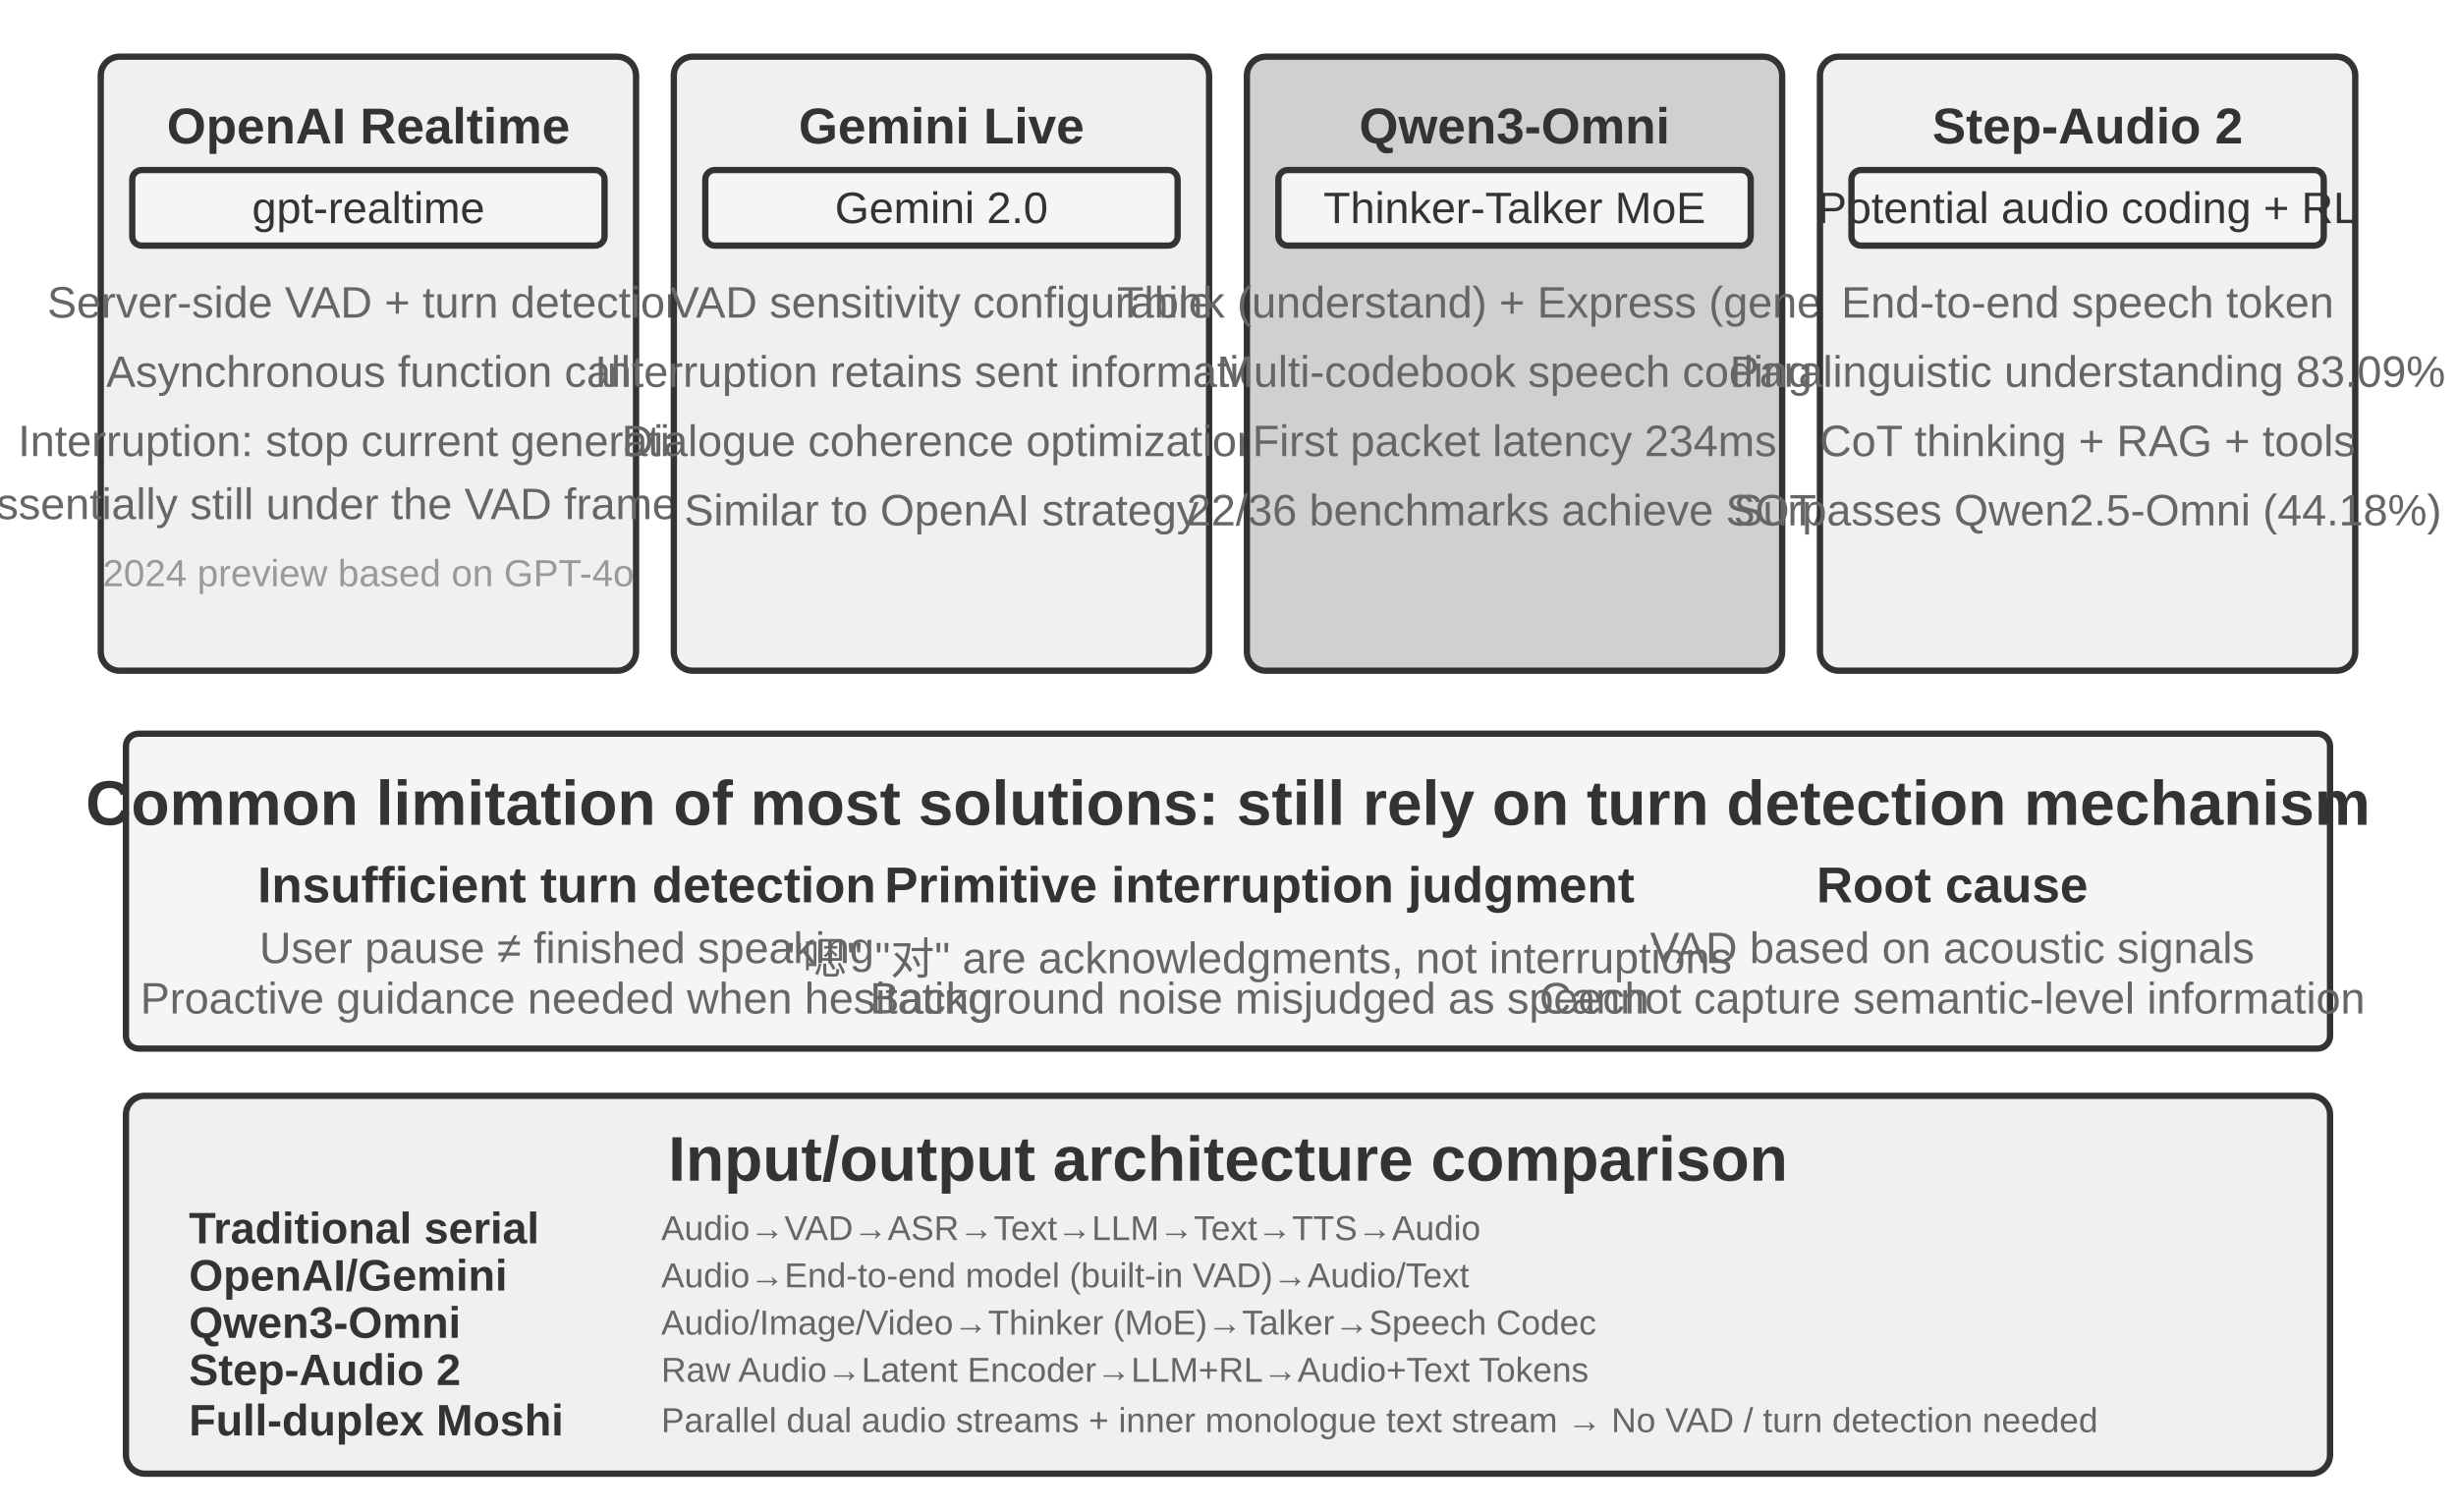
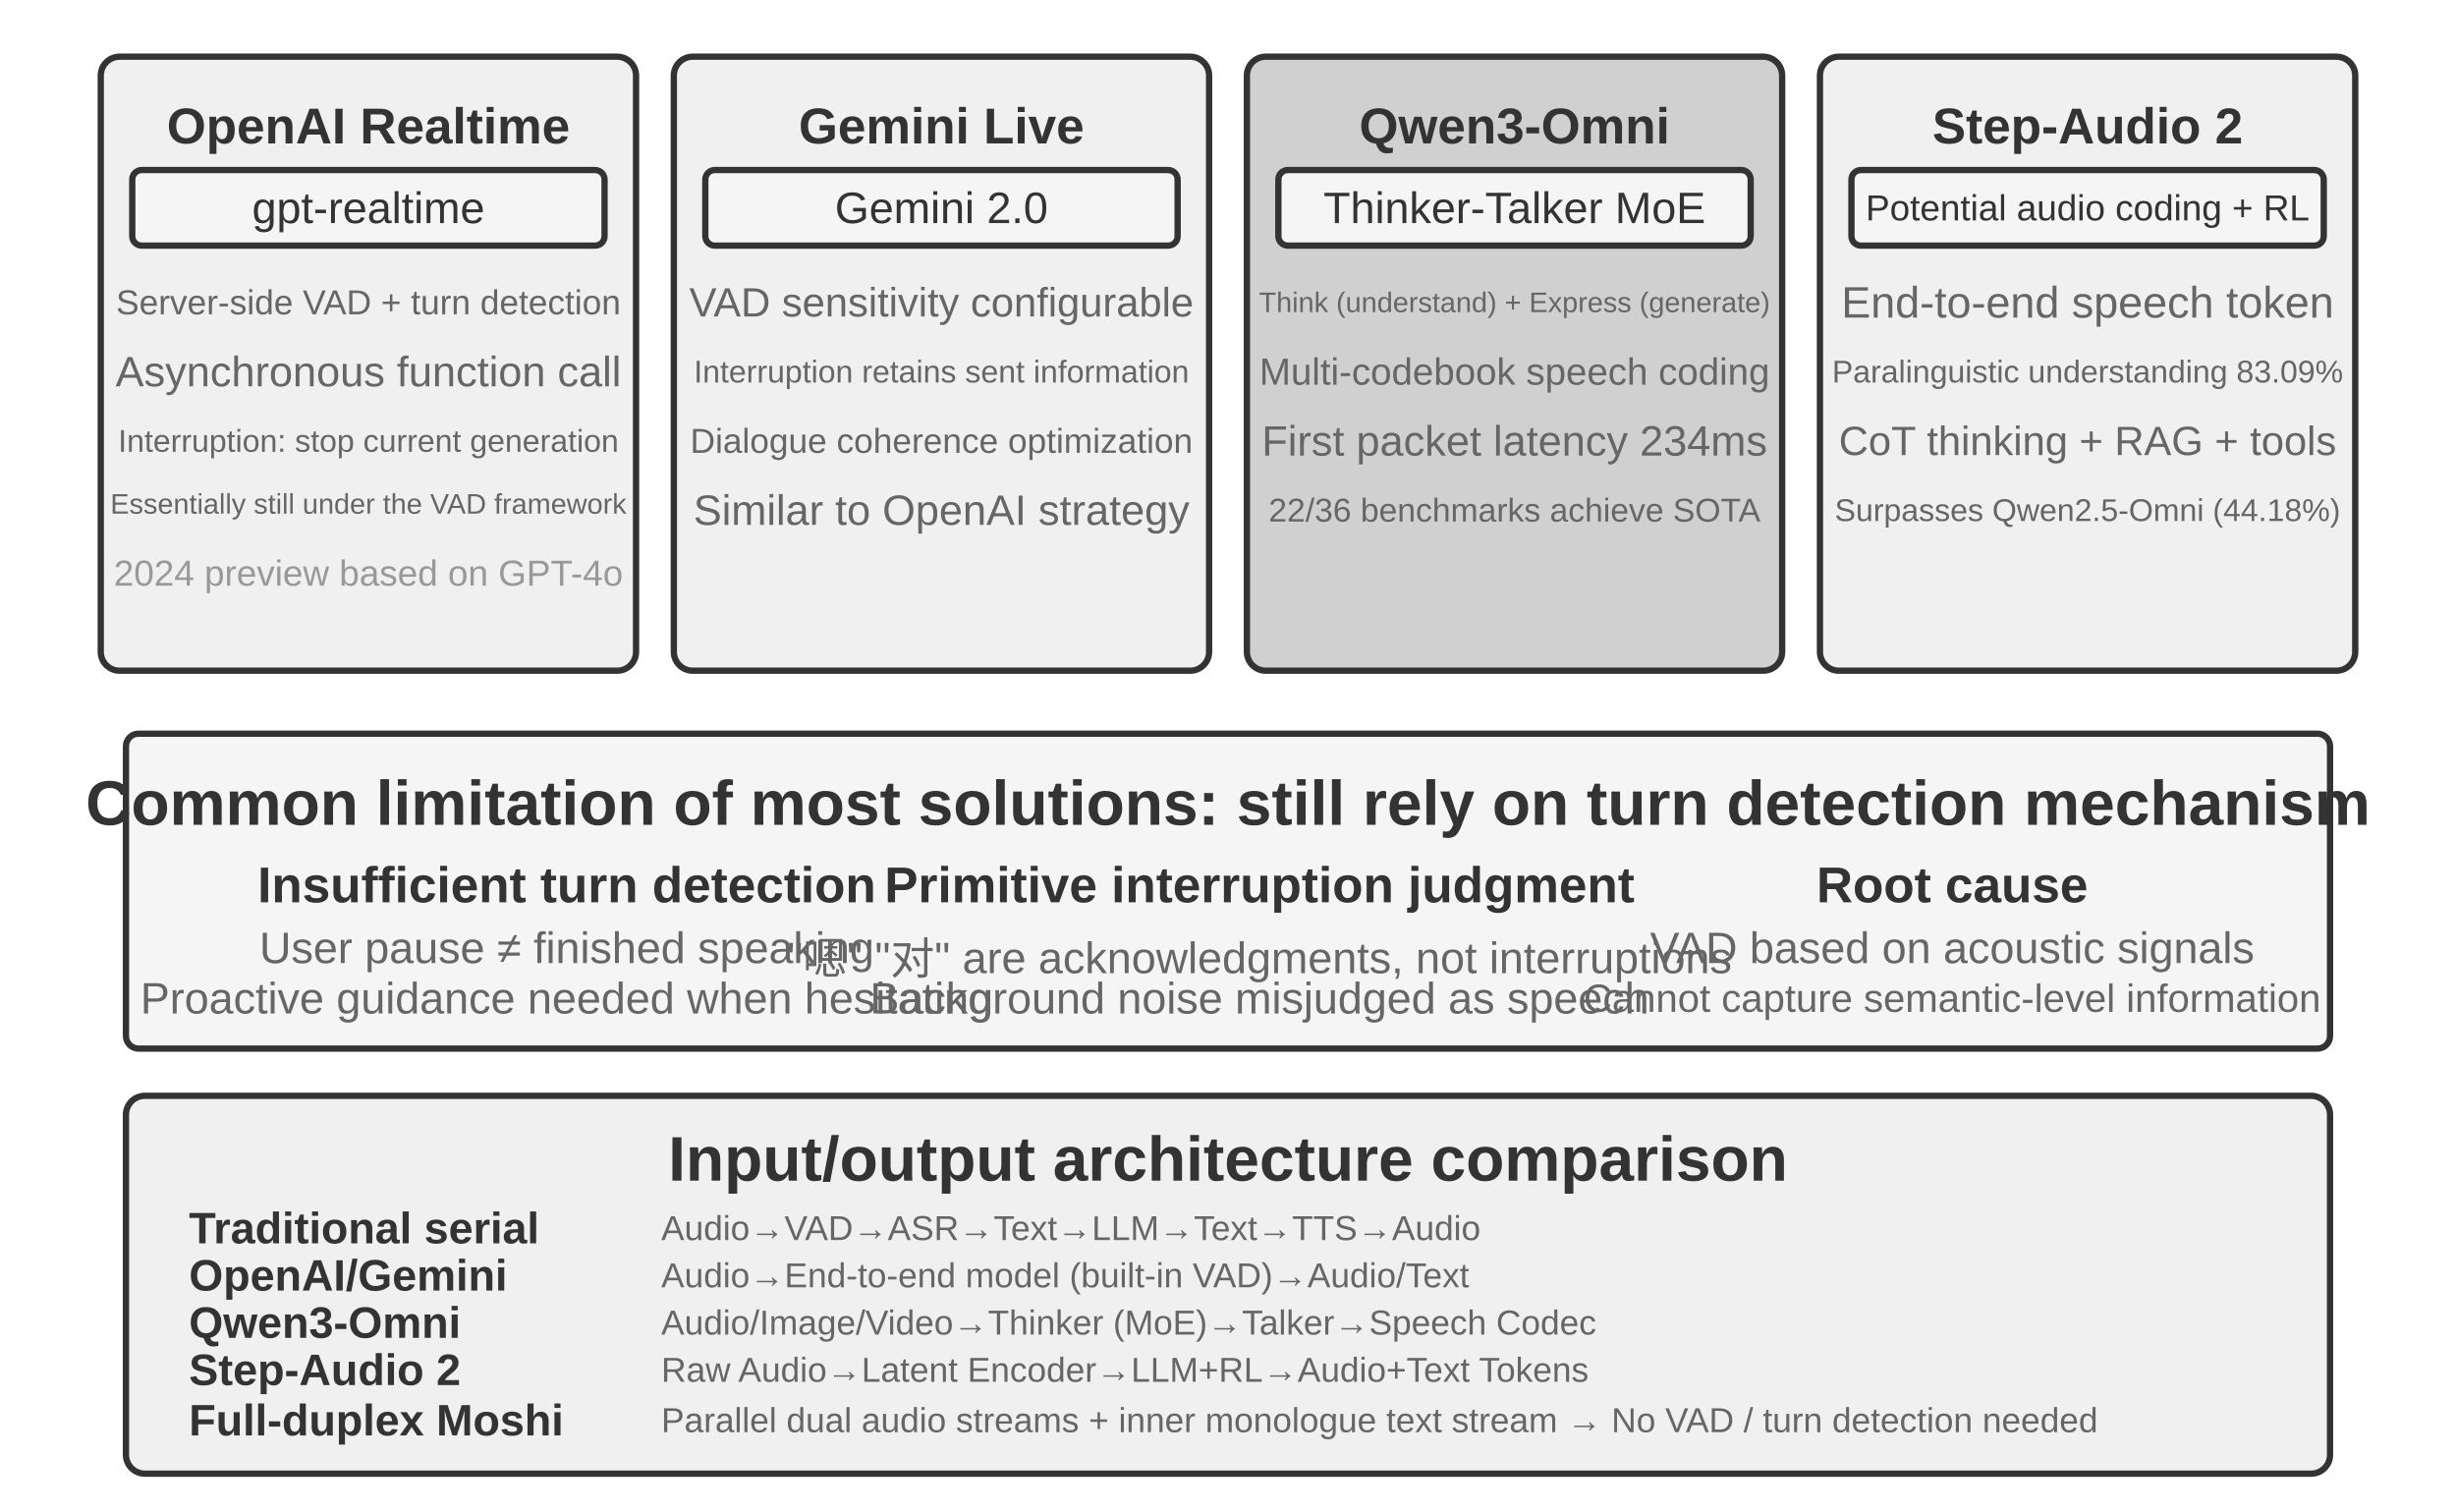
<svg xmlns="http://www.w3.org/2000/svg" viewBox="0 40 780 480" width="780" height="480" style="background:#ffffff">
  <defs>
    <marker id="ah" markerWidth="12" markerHeight="8" refX="12" refY="4" orient="auto">
      <polygon points="0 0, 12 4, 0 8" fill="#333333" />
    </marker>
    <marker id="ah-light" markerWidth="12" markerHeight="8" refX="12" refY="4" orient="auto">
      <polygon points="0 0, 12 4, 0 8" fill="#999999" />
    </marker>
  </defs>
  <rect x="32" y="58" width="170" height="195" rx="6" fill="#f0f0f0" stroke="#333333" stroke-width="2" />
  <text x="117" y="80" font-family="Arial, 'Helvetica Neue', Helvetica, 'PingFang SC', 'Microsoft YaHei', sans-serif" font-size="16" fill="#333333" text-anchor="middle" dominant-baseline="central" font-weight="bold">OpenAI Realtime</text>
  <rect x="42" y="94" width="150" height="24" rx="3" fill="#f5f5f5" stroke="#333333" stroke-width="2" />
  <text x="117" y="106" font-family="Arial, 'Helvetica Neue', Helvetica, 'PingFang SC', 'Microsoft YaHei', sans-serif" font-size="14" fill="#333333" text-anchor="middle" dominant-baseline="central" font-weight="normal">gpt-realtime</text>
-   <text x="117" y="136" font-family="Arial, 'Helvetica Neue', Helvetica, 'PingFang SC', 'Microsoft YaHei', sans-serif" font-size="14" fill="#666666" text-anchor="middle" dominant-baseline="central" font-weight="normal">Server-side VAD + turn detection</text>
-   <text x="117" y="158" font-family="Arial, 'Helvetica Neue', Helvetica, 'PingFang SC', 'Microsoft YaHei', sans-serif" font-size="14" fill="#666666" text-anchor="middle" dominant-baseline="central" font-weight="normal">Asynchronous function call</text>
-   <text x="117" y="180" font-family="Arial, 'Helvetica Neue', Helvetica, 'PingFang SC', 'Microsoft YaHei', sans-serif" font-size="14" fill="#666666" text-anchor="middle" dominant-baseline="central" font-weight="normal">Interruption: stop current generation</text>
-   <text x="117" y="200" font-family="Arial, 'Helvetica Neue', Helvetica, 'PingFang SC', 'Microsoft YaHei', sans-serif" font-size="14" fill="#666666" text-anchor="middle" dominant-baseline="central" font-weight="normal">Essentially still under the VAD framework</text>
-   <text x="117" y="222" font-family="Arial, 'Helvetica Neue', Helvetica, 'PingFang SC', 'Microsoft YaHei', sans-serif" font-size="12" fill="#999999" text-anchor="middle" dominant-baseline="central" font-weight="normal">2024 preview based on GPT-4o</text>
+   <text x="117" y="136" font-family="Arial, 'Helvetica Neue', Helvetica, 'PingFang SC', 'Microsoft YaHei', sans-serif" font-size="11" fill="#666666" text-anchor="middle" dominant-baseline="central" font-weight="normal">Server-side VAD + turn detection</text>
+   <text x="117" y="158" font-family="Arial, 'Helvetica Neue', Helvetica, 'PingFang SC', 'Microsoft YaHei', sans-serif" font-size="13.5" fill="#666666" text-anchor="middle" dominant-baseline="central" font-weight="normal">Asynchronous function call</text>
+   <text x="117" y="180" font-family="Arial, 'Helvetica Neue', Helvetica, 'PingFang SC', 'Microsoft YaHei', sans-serif" font-size="10" fill="#666666" text-anchor="middle" dominant-baseline="central" font-weight="normal">Interruption: stop current generation</text>
+   <text x="117" y="200" font-family="Arial, 'Helvetica Neue', Helvetica, 'PingFang SC', 'Microsoft YaHei', sans-serif" font-size="9" fill="#666666" text-anchor="middle" dominant-baseline="central" font-weight="normal">Essentially still under the VAD framework</text>
+   <text x="117" y="222" font-family="Arial, 'Helvetica Neue', Helvetica, 'PingFang SC', 'Microsoft YaHei', sans-serif" font-size="11.5" fill="#999999" text-anchor="middle" dominant-baseline="central" font-weight="normal">2024 preview based on GPT-4o</text>
  <rect x="214" y="58" width="170" height="195" rx="6" fill="#f0f0f0" stroke="#333333" stroke-width="2" />
  <text x="299" y="80" font-family="Arial, 'Helvetica Neue', Helvetica, 'PingFang SC', 'Microsoft YaHei', sans-serif" font-size="16" fill="#333333" text-anchor="middle" dominant-baseline="central" font-weight="bold">Gemini Live</text>
  <rect x="224" y="94" width="150" height="24" rx="3" fill="#f5f5f5" stroke="#333333" stroke-width="2" />
  <text x="299" y="106" font-family="Arial, 'Helvetica Neue', Helvetica, 'PingFang SC', 'Microsoft YaHei', sans-serif" font-size="14" fill="#333333" text-anchor="middle" dominant-baseline="central" font-weight="normal">Gemini 2.0</text>
-   <text x="299" y="136" font-family="Arial, 'Helvetica Neue', Helvetica, 'PingFang SC', 'Microsoft YaHei', sans-serif" font-size="14" fill="#666666" text-anchor="middle" dominant-baseline="central" font-weight="normal">VAD sensitivity configurable</text>
-   <text x="299" y="158" font-family="Arial, 'Helvetica Neue', Helvetica, 'PingFang SC', 'Microsoft YaHei', sans-serif" font-size="14" fill="#666666" text-anchor="middle" dominant-baseline="central" font-weight="normal">Interruption retains sent information</text>
-   <text x="299" y="180" font-family="Arial, 'Helvetica Neue', Helvetica, 'PingFang SC', 'Microsoft YaHei', sans-serif" font-size="14" fill="#666666" text-anchor="middle" dominant-baseline="central" font-weight="normal">Dialogue coherence optimization</text>
-   <text x="299" y="202" font-family="Arial, 'Helvetica Neue', Helvetica, 'PingFang SC', 'Microsoft YaHei', sans-serif" font-size="14" fill="#666666" text-anchor="middle" dominant-baseline="central" font-weight="normal">Similar to OpenAI strategy</text>
+   <text x="299" y="136" font-family="Arial, 'Helvetica Neue', Helvetica, 'PingFang SC', 'Microsoft YaHei', sans-serif" font-size="13" fill="#666666" text-anchor="middle" dominant-baseline="central" font-weight="normal">VAD sensitivity configurable</text>
+   <text x="299" y="158" font-family="Arial, 'Helvetica Neue', Helvetica, 'PingFang SC', 'Microsoft YaHei', sans-serif" font-size="10" fill="#666666" text-anchor="middle" dominant-baseline="central" font-weight="normal">Interruption retains sent information</text>
+   <text x="299" y="180" font-family="Arial, 'Helvetica Neue', Helvetica, 'PingFang SC', 'Microsoft YaHei', sans-serif" font-size="11" fill="#666666" text-anchor="middle" dominant-baseline="central" font-weight="normal">Dialogue coherence optimization</text>
+   <text x="299" y="202" font-family="Arial, 'Helvetica Neue', Helvetica, 'PingFang SC', 'Microsoft YaHei', sans-serif" font-size="13.5" fill="#666666" text-anchor="middle" dominant-baseline="central" font-weight="normal">Similar to OpenAI strategy</text>
  <rect x="396" y="58" width="170" height="195" rx="6" fill="#d0d0d0" stroke="#333333" stroke-width="2" />
  <text x="481" y="80" font-family="Arial, 'Helvetica Neue', Helvetica, 'PingFang SC', 'Microsoft YaHei', sans-serif" font-size="16" fill="#333333" text-anchor="middle" dominant-baseline="central" font-weight="bold">Qwen3-Omni</text>
  <rect x="406" y="94" width="150" height="24" rx="3" fill="#f5f5f5" stroke="#333333" stroke-width="2" />
  <text x="481" y="106" font-family="Arial, 'Helvetica Neue', Helvetica, 'PingFang SC', 'Microsoft YaHei', sans-serif" font-size="14" fill="#333333" text-anchor="middle" dominant-baseline="central" font-weight="normal">Thinker-Talker MoE</text>
-   <text x="481" y="136" font-family="Arial, 'Helvetica Neue', Helvetica, 'PingFang SC', 'Microsoft YaHei', sans-serif" font-size="14" fill="#666666" text-anchor="middle" dominant-baseline="central" font-weight="normal">Think (understand) + Express (generate)</text>
-   <text x="481" y="158" font-family="Arial, 'Helvetica Neue', Helvetica, 'PingFang SC', 'Microsoft YaHei', sans-serif" font-size="14" fill="#666666" text-anchor="middle" dominant-baseline="central" font-weight="normal">Multi-codebook speech coding</text>
-   <text x="481" y="180" font-family="Arial, 'Helvetica Neue', Helvetica, 'PingFang SC', 'Microsoft YaHei', sans-serif" font-size="14" fill="#666666" text-anchor="middle" dominant-baseline="central" font-weight="normal">First packet latency 234ms</text>
-   <text x="481" y="202" font-family="Arial, 'Helvetica Neue', Helvetica, 'PingFang SC', 'Microsoft YaHei', sans-serif" font-size="14" fill="#666666" text-anchor="middle" dominant-baseline="central" font-weight="normal">22/36 benchmarks achieve SOTA</text>
+   <text x="481" y="136" font-family="Arial, 'Helvetica Neue', Helvetica, 'PingFang SC', 'Microsoft YaHei', sans-serif" font-size="9" fill="#666666" text-anchor="middle" dominant-baseline="central" font-weight="normal">Think (understand) + Express (generate)</text>
+   <text x="481" y="158" font-family="Arial, 'Helvetica Neue', Helvetica, 'PingFang SC', 'Microsoft YaHei', sans-serif" font-size="12" fill="#666666" text-anchor="middle" dominant-baseline="central" font-weight="normal">Multi-codebook speech coding</text>
+   <text x="481" y="180" font-family="Arial, 'Helvetica Neue', Helvetica, 'PingFang SC', 'Microsoft YaHei', sans-serif" font-size="13.5" fill="#666666" text-anchor="middle" dominant-baseline="central" font-weight="normal">First packet latency 234ms</text>
+   <text x="481" y="202" font-family="Arial, 'Helvetica Neue', Helvetica, 'PingFang SC', 'Microsoft YaHei', sans-serif" font-size="10.5" fill="#666666" text-anchor="middle" dominant-baseline="central" font-weight="normal">22/36 benchmarks achieve SOTA</text>
  <rect x="578" y="58" width="170" height="195" rx="6" fill="#f0f0f0" stroke="#333333" stroke-width="2" />
  <text x="663" y="80" font-family="Arial, 'Helvetica Neue', Helvetica, 'PingFang SC', 'Microsoft YaHei', sans-serif" font-size="16" fill="#333333" text-anchor="middle" dominant-baseline="central" font-weight="bold">Step-Audio 2</text>
  <rect x="588" y="94" width="150" height="24" rx="3" fill="#f5f5f5" stroke="#333333" stroke-width="2" />
-   <text x="663" y="106" font-family="Arial, 'Helvetica Neue', Helvetica, 'PingFang SC', 'Microsoft YaHei', sans-serif" font-size="14" fill="#333333" text-anchor="middle" dominant-baseline="central" font-weight="normal">Potential audio coding + RL</text>
+   <text x="663" y="106" font-family="Arial, 'Helvetica Neue', Helvetica, 'PingFang SC', 'Microsoft YaHei', sans-serif" font-size="11.5" fill="#333333" text-anchor="middle" dominant-baseline="central" font-weight="normal">Potential audio coding + RL</text>
  <text x="663" y="136" font-family="Arial, 'Helvetica Neue', Helvetica, 'PingFang SC', 'Microsoft YaHei', sans-serif" font-size="14" fill="#666666" text-anchor="middle" dominant-baseline="central" font-weight="normal">End-to-end speech token</text>
-   <text x="663" y="158" font-family="Arial, 'Helvetica Neue', Helvetica, 'PingFang SC', 'Microsoft YaHei', sans-serif" font-size="14" fill="#666666" text-anchor="middle" dominant-baseline="central" font-weight="normal">Paralinguistic understanding 83.09%</text>
-   <text x="663" y="180" font-family="Arial, 'Helvetica Neue', Helvetica, 'PingFang SC', 'Microsoft YaHei', sans-serif" font-size="14" fill="#666666" text-anchor="middle" dominant-baseline="central" font-weight="normal">CoT thinking + RAG + tools</text>
-   <text x="663" y="202" font-family="Arial, 'Helvetica Neue', Helvetica, 'PingFang SC', 'Microsoft YaHei', sans-serif" font-size="14" fill="#666666" text-anchor="middle" dominant-baseline="central" font-weight="normal">Surpasses Qwen2.5-Omni (44.18%)</text>
+   <text x="663" y="158" font-family="Arial, 'Helvetica Neue', Helvetica, 'PingFang SC', 'Microsoft YaHei', sans-serif" font-size="10" fill="#666666" text-anchor="middle" dominant-baseline="central" font-weight="normal">Paralinguistic understanding 83.09%</text>
+   <text x="663" y="180" font-family="Arial, 'Helvetica Neue', Helvetica, 'PingFang SC', 'Microsoft YaHei', sans-serif" font-size="13" fill="#666666" text-anchor="middle" dominant-baseline="central" font-weight="normal">CoT thinking + RAG + tools</text>
+   <text x="663" y="202" font-family="Arial, 'Helvetica Neue', Helvetica, 'PingFang SC', 'Microsoft YaHei', sans-serif" font-size="10" fill="#666666" text-anchor="middle" dominant-baseline="central" font-weight="normal">Surpasses Qwen2.5-Omni (44.18%)</text>
  <rect x="40" y="273" width="700" height="100" rx="4" fill="#f5f5f5" stroke="#333333" stroke-width="2" />
  <text x="390" y="295" font-family="Arial, 'Helvetica Neue', Helvetica, 'PingFang SC', 'Microsoft YaHei', sans-serif" font-size="20" fill="#333333" text-anchor="middle" dominant-baseline="central" font-weight="bold">Common limitation of most solutions: still rely on turn detection mechanism</text>
  <text x="180" y="321" font-family="Arial, 'Helvetica Neue', Helvetica, 'PingFang SC', 'Microsoft YaHei', sans-serif" font-size="16" fill="#333333" text-anchor="middle" dominant-baseline="central" font-weight="bold">Insufficient turn detection</text>
  <text x="180" y="341" font-family="Arial, 'Helvetica Neue', Helvetica, 'PingFang SC', 'Microsoft YaHei', sans-serif" font-size="14" fill="#666666" text-anchor="middle" dominant-baseline="central" font-weight="normal">User pause ≠ finished speaking</text>
  <text x="180" y="357" font-family="Arial, 'Helvetica Neue', Helvetica, 'PingFang SC', 'Microsoft YaHei', sans-serif" font-size="14" fill="#666666" text-anchor="middle" dominant-baseline="central" font-weight="normal">Proactive guidance needed when hesitating</text>
  <text x="400" y="321" font-family="Arial, 'Helvetica Neue', Helvetica, 'PingFang SC', 'Microsoft YaHei', sans-serif" font-size="16" fill="#333333" text-anchor="middle" dominant-baseline="central" font-weight="bold">Primitive interruption judgment</text>
  <text x="400" y="341" font-family="Arial, 'Helvetica Neue', Helvetica, 'PingFang SC', 'Microsoft YaHei', sans-serif" font-size="14" fill="#666666" text-anchor="middle" dominant-baseline="central" font-weight="normal">"嗯" "对" are acknowledgments, not interruptions</text>
  <text x="400" y="357" font-family="Arial, 'Helvetica Neue', Helvetica, 'PingFang SC', 'Microsoft YaHei', sans-serif" font-size="14" fill="#666666" text-anchor="middle" dominant-baseline="central" font-weight="normal">Background noise misjudged as speech</text>
  <text x="620" y="321" font-family="Arial, 'Helvetica Neue', Helvetica, 'PingFang SC', 'Microsoft YaHei', sans-serif" font-size="16" fill="#333333" text-anchor="middle" dominant-baseline="central" font-weight="bold">Root cause</text>
  <text x="620" y="341" font-family="Arial, 'Helvetica Neue', Helvetica, 'PingFang SC', 'Microsoft YaHei', sans-serif" font-size="14" fill="#666666" text-anchor="middle" dominant-baseline="central" font-weight="normal">VAD based on acoustic signals</text>
-   <text x="620" y="357" font-family="Arial, 'Helvetica Neue', Helvetica, 'PingFang SC', 'Microsoft YaHei', sans-serif" font-size="14" fill="#666666" text-anchor="middle" dominant-baseline="central" font-weight="normal">Cannot capture semantic-level information</text>
+   <text x="620" y="357" font-family="Arial, 'Helvetica Neue', Helvetica, 'PingFang SC', 'Microsoft YaHei', sans-serif" font-size="12.5" fill="#666666" text-anchor="middle" dominant-baseline="central" font-weight="normal">Cannot capture semantic-level information</text>
  <rect x="40" y="388" width="700" height="120" rx="6" fill="#f0f0f0" stroke="#333333" stroke-width="2" />
  <text x="390" y="408" font-family="Arial, 'Helvetica Neue', Helvetica, 'PingFang SC', 'Microsoft YaHei', sans-serif" font-size="20" fill="#333333" text-anchor="middle" dominant-baseline="central" font-weight="bold">Input/output architecture comparison</text>
  <text x="60" y="430" font-family="Arial, 'Helvetica Neue', Helvetica, 'PingFang SC', 'Microsoft YaHei', sans-serif" font-size="14" fill="#333333" text-anchor="start" dominant-baseline="central" font-weight="bold">Traditional serial</text>
  <text x="210" y="430" font-family="Arial, 'Helvetica Neue', Helvetica, 'PingFang SC', 'Microsoft YaHei', sans-serif" font-size="11" fill="#666666" text-anchor="start" dominant-baseline="central" font-weight="normal">Audio→VAD→ASR→Text→LLM→Text→TTS→Audio</text>
  <text x="60" y="445" font-family="Arial, 'Helvetica Neue', Helvetica, 'PingFang SC', 'Microsoft YaHei', sans-serif" font-size="14" fill="#333333" text-anchor="start" dominant-baseline="central" font-weight="bold">OpenAI/Gemini</text>
  <text x="210" y="445" font-family="Arial, 'Helvetica Neue', Helvetica, 'PingFang SC', 'Microsoft YaHei', sans-serif" font-size="11" fill="#666666" text-anchor="start" dominant-baseline="central" font-weight="normal">Audio→End-to-end model (built-in VAD)→Audio/Text</text>
  <text x="60" y="460" font-family="Arial, 'Helvetica Neue', Helvetica, 'PingFang SC', 'Microsoft YaHei', sans-serif" font-size="14" fill="#333333" text-anchor="start" dominant-baseline="central" font-weight="bold">Qwen3-Omni</text>
  <text x="210" y="460" font-family="Arial, 'Helvetica Neue', Helvetica, 'PingFang SC', 'Microsoft YaHei', sans-serif" font-size="11" fill="#666666" text-anchor="start" dominant-baseline="central" font-weight="normal">Audio/Image/Video→Thinker (MoE)→Talker→Speech Codec</text>
  <text x="60" y="475" font-family="Arial, 'Helvetica Neue', Helvetica, 'PingFang SC', 'Microsoft YaHei', sans-serif" font-size="14" fill="#333333" text-anchor="start" dominant-baseline="central" font-weight="bold">Step-Audio 2</text>
  <text x="210" y="475" font-family="Arial, 'Helvetica Neue', Helvetica, 'PingFang SC', 'Microsoft YaHei', sans-serif" font-size="11" fill="#666666" text-anchor="start" dominant-baseline="central" font-weight="normal">Raw Audio→Latent Encoder→LLM+RL→Audio+Text Tokens</text>
  <text x="60" y="491" font-family="Arial, 'Helvetica Neue', Helvetica, 'PingFang SC', 'Microsoft YaHei', sans-serif" font-size="14" fill="#333333" text-anchor="start" dominant-baseline="central" font-weight="bold">Full-duplex Moshi</text>
  <text x="210" y="491" font-family="Arial, 'Helvetica Neue', Helvetica, 'PingFang SC', 'Microsoft YaHei', sans-serif" font-size="11" fill="#666666" text-anchor="start" dominant-baseline="central" font-weight="normal">Parallel dual audio streams + inner monologue text stream → No VAD / turn detection needed</text>
</svg>
